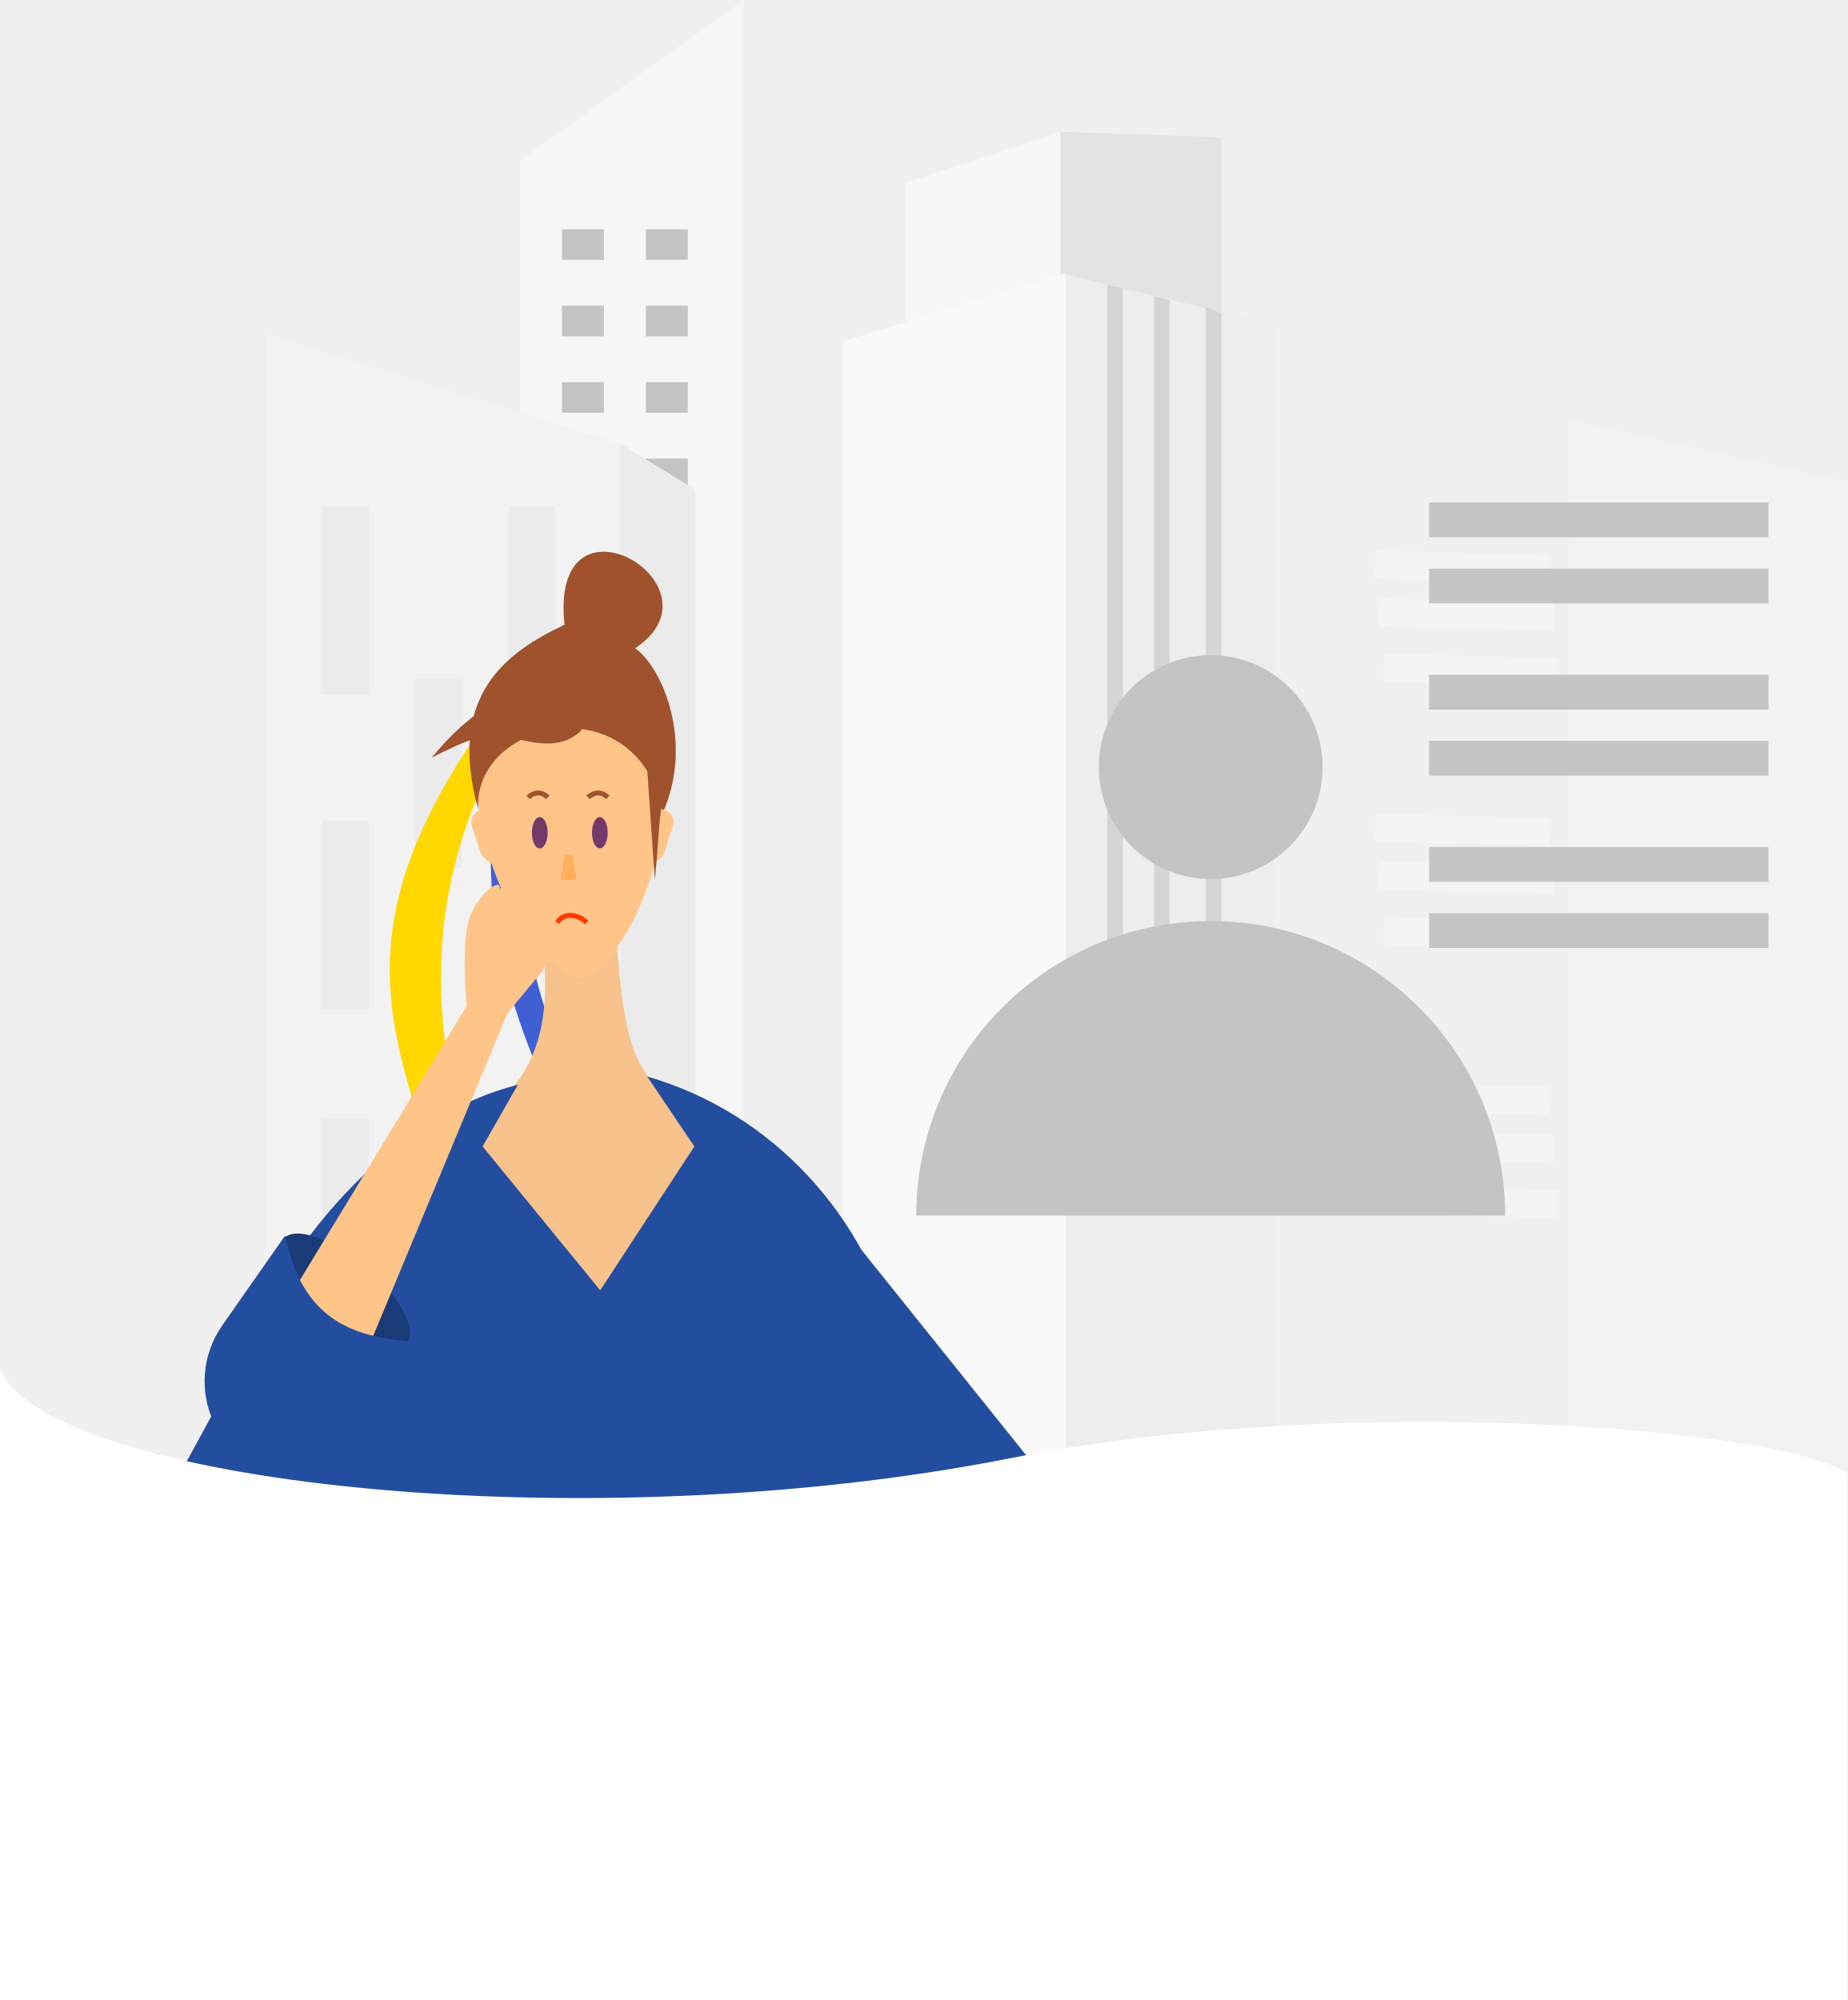
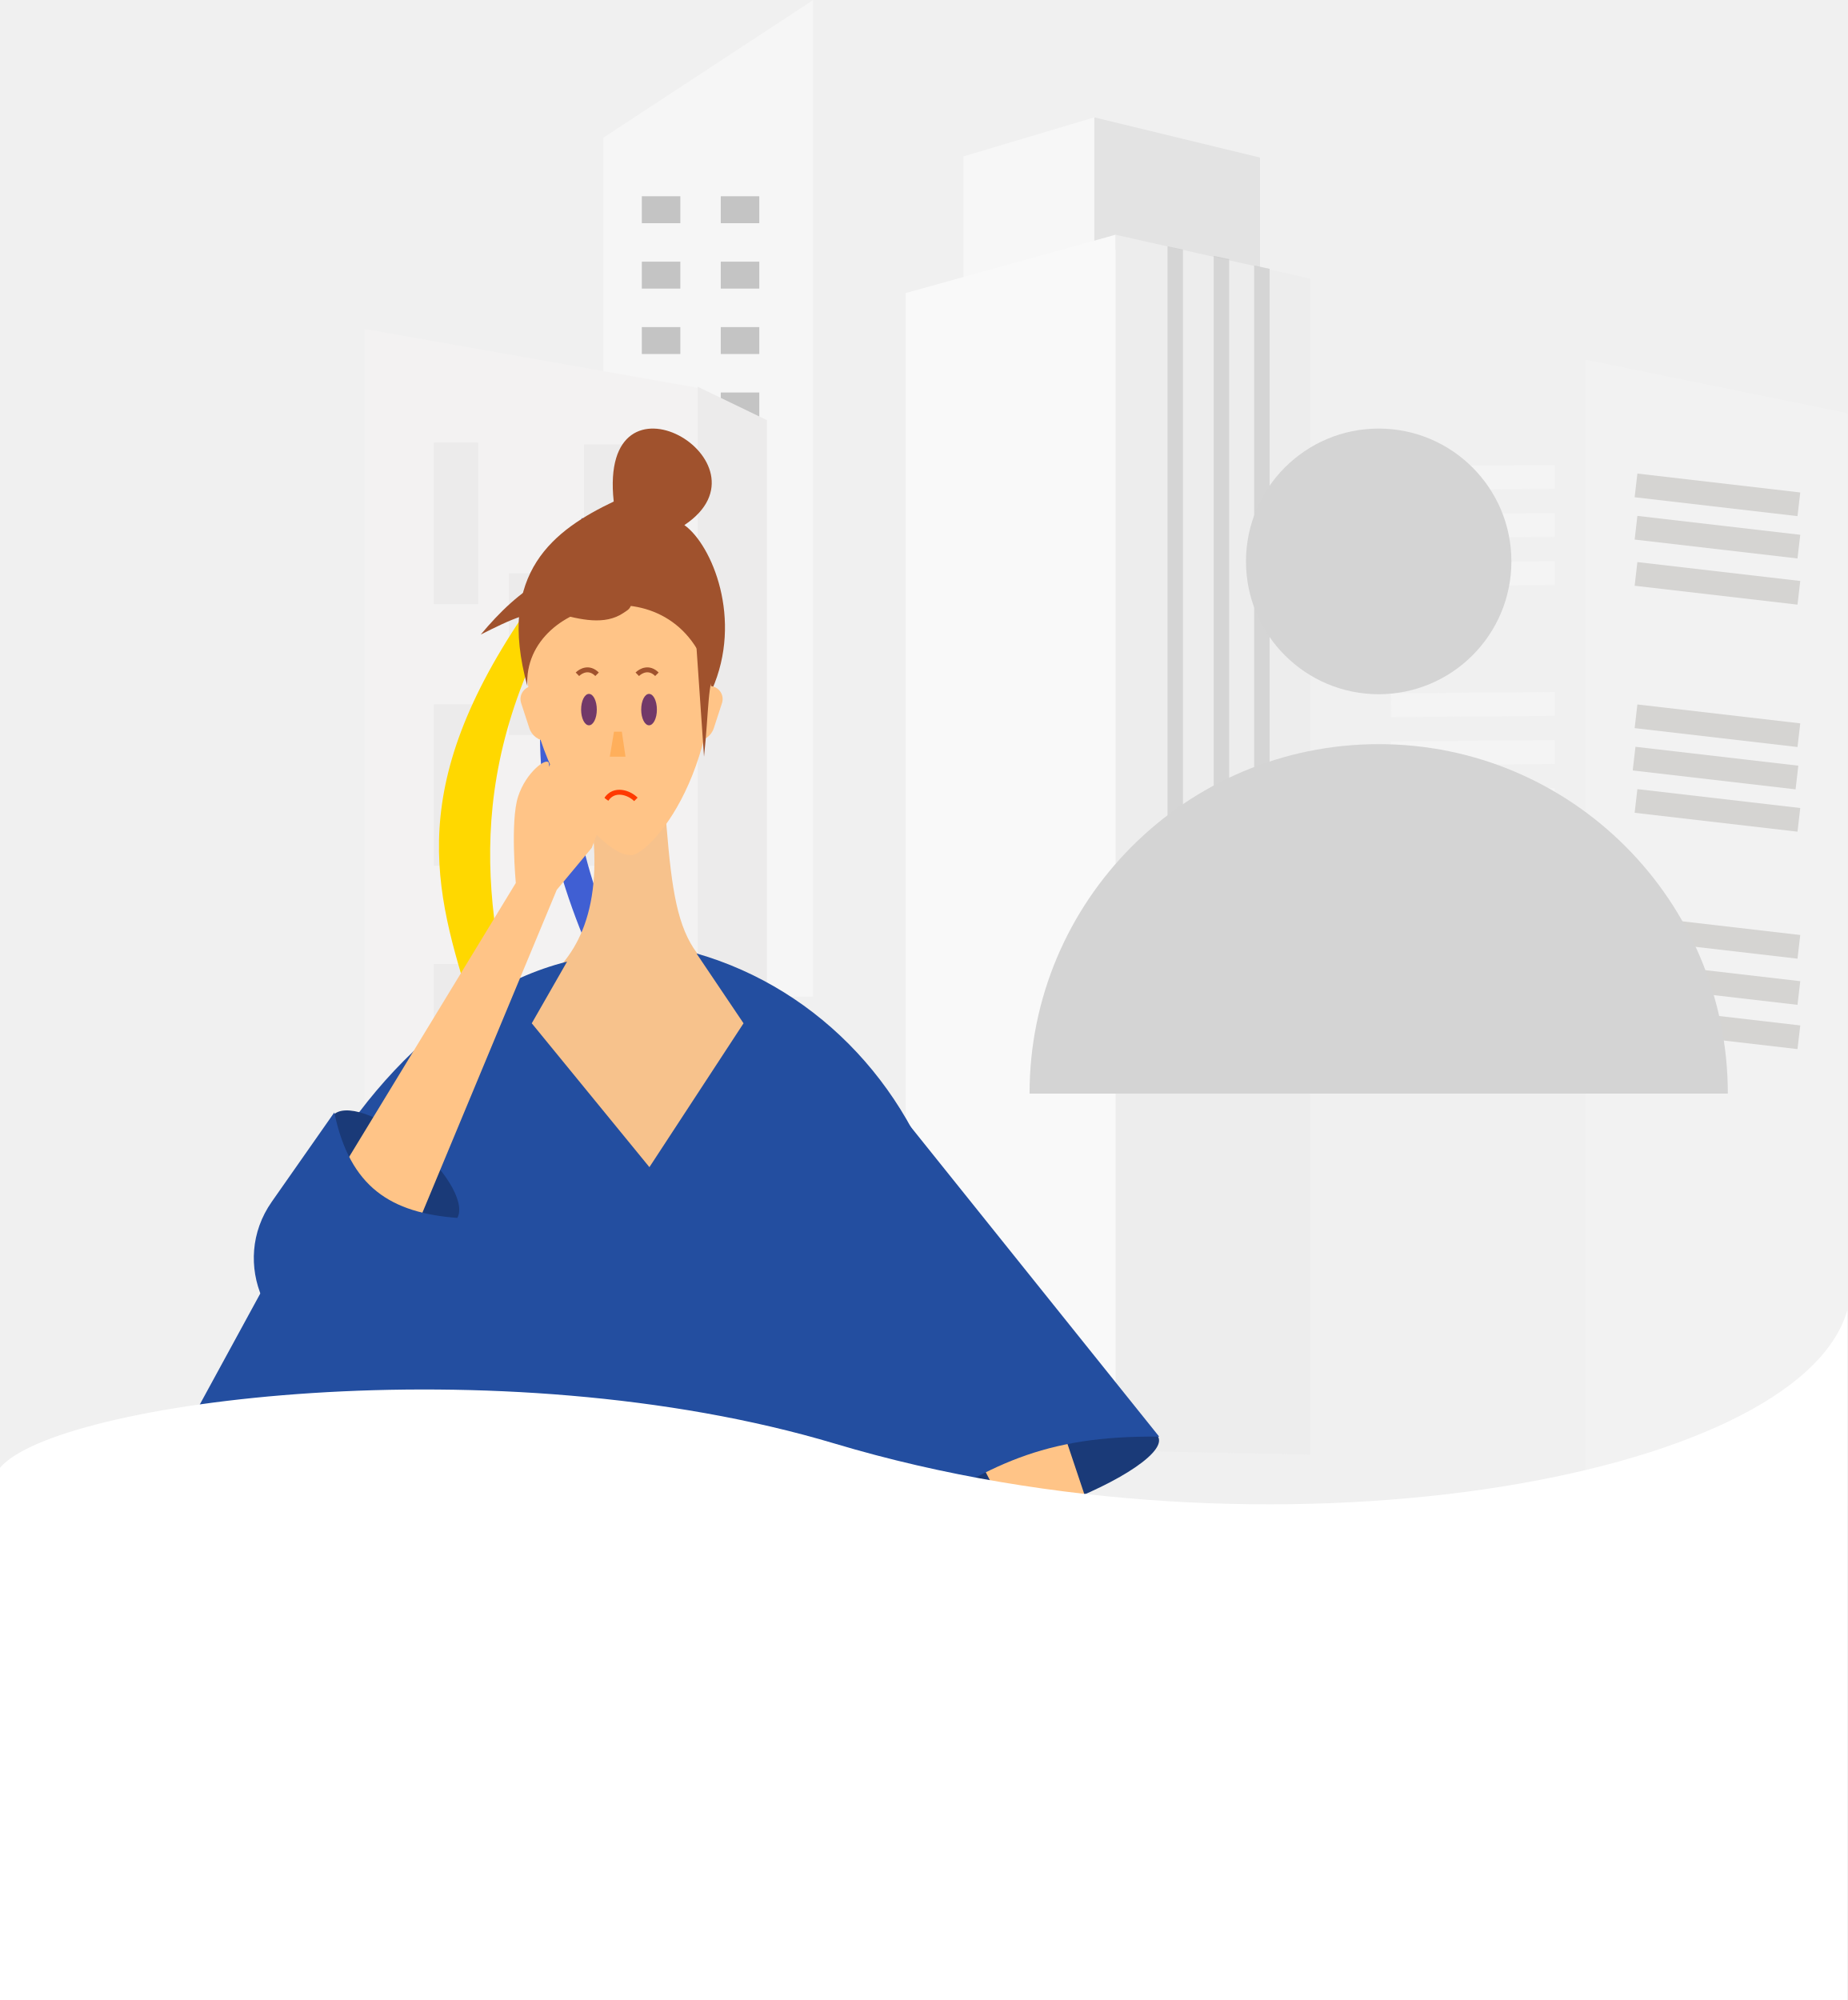
<svg xmlns="http://www.w3.org/2000/svg" width="375px" height="406px" viewBox="0 0 375 406" version="1.1">
-   <g id="Page-1" stroke="none" stroke-width="1" fill="none" fill-rule="evenodd">
-     <g id="401_sm">
-       <polygon id="Path" fill="#F6F6F6" fill-rule="nonzero" points="105.554 32.582 150.992 0 150.992 237.385 105.554 237.385" />
-       <polygon id="Path" fill="#F0F0F0" fill-rule="nonzero" points="150.992 0 185.07 11.079 185.07 235.833 150.992 235.833" />
-       <rect id="Rectangle" fill="#C4C4C4" fill-rule="nonzero" x="114.074" y="46.546" width="8.52" height="6.206" />
-       <rect id="Rectangle" fill="#C4C4C4" fill-rule="nonzero" x="131.113" y="46.546" width="8.52" height="6.206" />
-       <rect id="Rectangle" fill="#C4C4C4" fill-rule="nonzero" x="131.113" y="62.061" width="8.52" height="6.206" />
-       <rect id="Rectangle" fill="#C4C4C4" fill-rule="nonzero" x="114.074" y="62.061" width="8.52" height="6.206" />
-       <rect id="Rectangle" fill="#C4C4C4" fill-rule="nonzero" x="114.074" y="77.577" width="8.52" height="6.206" />
-       <rect id="Rectangle" fill="#C4C4C4" fill-rule="nonzero" x="131.113" y="77.577" width="8.52" height="6.206" />
-       <rect id="Rectangle" fill="#C4C4C4" fill-rule="nonzero" x="131.113" y="93.092" width="8.52" height="6.206" />
-       <rect id="Rectangle" fill="#C4C4C4" fill-rule="nonzero" x="114.074" y="93.092" width="8.52" height="6.206" />
-       <rect id="Rectangle" fill="#C4C4C4" fill-rule="nonzero" x="114.074" y="108.607" width="8.52" height="6.206" />
-       <rect id="Rectangle" fill="#C4C4C4" fill-rule="nonzero" x="131.113" y="108.607" width="8.52" height="6.206" />
-       <rect id="Rectangle" fill="#C4C4C4" fill-rule="nonzero" x="131.113" y="124.123" width="8.52" height="6.206" />
-       <rect id="Rectangle" fill="#C4C4C4" fill-rule="nonzero" x="114.074" y="124.123" width="8.52" height="6.206" />
-       <rect id="Rectangle" fill="#C4C4C4" fill-rule="nonzero" x="114.074" y="139.638" width="8.52" height="6.206" />
-       <rect id="Rectangle" fill="#C4C4C4" fill-rule="nonzero" x="131.113" y="139.638" width="8.52" height="6.206" />
-       <rect id="Rectangle" fill="#C4C4C4" fill-rule="nonzero" x="131.113" y="155.154" width="8.52" height="6.206" />
-       <rect id="Rectangle" fill="#C4C4C4" fill-rule="nonzero" x="114.074" y="155.154" width="8.52" height="6.206" />
-       <polygon id="Path" fill="#F3F2F2" fill-rule="nonzero" points="54 332.267 54 67.79 126.01 90.095 126.01 332.267" />
-       <polygon id="Path" fill="#ECEBEB" fill-rule="nonzero" points="141.17 99.41 126.01 90.095 126.01 332.267 141.17 324.301" />
-       <rect id="Rectangle" fill="#ECEBEB" fill-rule="nonzero" x="65.37" y="102.841" width="9.475" height="38.238" />
-       <rect id="Rectangle" fill="#ECEBEB" fill-rule="nonzero" x="103.27" y="102.841" width="9.475" height="38.238" />
-       <rect id="Rectangle" fill="#ECEBEB" fill-rule="nonzero" x="84.32" y="137.892" width="9.475" height="38.238" />
-       <rect id="Rectangle" fill="#ECEBEB" fill-rule="nonzero" x="65.37" y="166.571" width="9.475" height="38.238" />
-       <rect id="Rectangle" fill="#ECEBEB" fill-rule="nonzero" x="99.48" y="166.571" width="9.475" height="38.238" />
-       <rect id="Rectangle" fill="#ECEBEB" fill-rule="nonzero" x="99.48" y="223.927" width="9.475" height="38.238" />
-       <rect id="Rectangle" fill="#ECEBEB" fill-rule="nonzero" x="65.37" y="227.114" width="9.475" height="38.238" />
-       <polygon id="Path" fill="#F7F7F7" fill-rule="nonzero" points="183.723 37.087 215.306 26.734 215.306 58.944 183.723 72.748" />
-       <polygon id="Path" fill="#E3E3E3" fill-rule="nonzero" points="215.306 57.794 215.306 26.734 247.943 27.884 247.943 69.297" />
-       <polygon id="Path" fill="#EDEDED" fill-rule="nonzero" points="258.47 329.276 214.253 343.081 215.306 55.493 258.47 65.846" />
-       <polygon id="Path" fill="#F9F9F9" fill-rule="nonzero" points="171.09 69.297 216.359 55.493 216.359 344.231 171.09 331.577" />
-       <polygon id="Path" fill="#C4C4C4" fill-rule="nonzero" opacity="0.6" points="224.781 240.699 224.781 57.794 227.94 58.548 227.94 240.699" />
-       <polygon id="Path" fill="#C4C4C4" fill-rule="nonzero" opacity="0.6" points="234.256 240.699 234.256 60.094 237.415 60.885 237.415 240.699" />
-       <polygon id="Path" fill="#C4C4C4" fill-rule="nonzero" opacity="0.6" points="244.784 240.699 244.784 62.395 247.942 63.545 247.942 240.699" />
-       <polygon id="Path" fill="#F0F0F0" fill-rule="nonzero" points="320.953 83.813 269.481 72.748 269.481 358 320.953 358" />
-       <polygon id="Path" fill="#F2F2F2" fill-rule="nonzero" points="318.38 356.594 318.38 85.219 375 97.874 375 356.594" />
-       <rect id="Rectangle" fill="#F4F4F4" fill-rule="nonzero" transform="translate(296.9096, 223.0689) rotate(1.41872) translate(-296.9096, -223.0689) " x="279.171" y="220.25" width="35.478" height="5.638" />
-       <rect id="Rectangle" fill="#F4F4F4" fill-rule="nonzero" transform="translate(297.7036, 232.7889) rotate(1.41872) translate(-297.7036, -232.7889) " x="279.965" y="229.97" width="35.478" height="5.638" />
-       <rect id="Rectangle" fill="#F4F4F4" fill-rule="nonzero" transform="translate(298.6186, 243.9929) rotate(1.41872) translate(-298.6186, -243.9929) " x="280.88" y="241.174" width="35.478" height="5.638" />
-       <rect id="Rectangle" fill="#F4F4F4" fill-rule="nonzero" transform="translate(296.9096, 168.4769) rotate(1.41872) translate(-296.9096, -168.4769) " x="279.171" y="165.658" width="35.478" height="5.638" />
-       <rect id="Rectangle" fill="#F4F4F4" fill-rule="nonzero" transform="translate(297.7036, 178.1969) rotate(1.41872) translate(-297.7036, -178.1969) " x="279.965" y="175.378" width="35.478" height="5.638" />
-       <rect id="Rectangle" fill="#F4F4F4" fill-rule="nonzero" transform="translate(298.6186, 189.4009) rotate(1.41872) translate(-298.6186, -189.4009) " x="280.88" y="186.582" width="35.478" height="5.638" />
-       <rect id="Rectangle" fill="#F4F4F4" fill-rule="nonzero" transform="translate(296.9096, 115.0459) rotate(1.41872) translate(-296.9096, -115.0459) " x="279.171" y="112.227" width="35.478" height="5.638" />
-       <rect id="Rectangle" fill="#F4F4F4" fill-rule="nonzero" transform="translate(297.7036, 124.7659) rotate(1.41872) translate(-297.7036, -124.7659) " x="279.965" y="121.947" width="35.478" height="5.638" />
-       <rect id="Rectangle" fill="#F4F4F4" fill-rule="nonzero" transform="translate(298.6186, 135.9699) rotate(1.41872) translate(-298.6186, -135.9699) " x="280.88" y="133.151" width="35.478" height="5.638" />
-       <path d="M141.887,259.732 C109.471,215.073 97.543,188.484 111.533,132.293 L108.126,130.146 C90.516,179.919 100.508,209.971 135.889,265.472 L135.703,258.214 L141.887,259.732 Z" id="Path" fill="#405FD3" fill-rule="nonzero" />
-       <path d="M88.459,311.167 C114.949,221.941 37.388,214.706 113.925,127.273 L117.017,128.032 C53.737,209.539 122.949,250.787 98.179,308.963 L95.216,302.335 L88.459,311.167 Z" id="Path" fill="#FFD800" fill-rule="nonzero" />
-       <path d="M159.228,282.212 L92.285,279.821 L85.177,229.53 C85.177,229.53 116.193,229.53 109.818,189.768 L124.959,188.174 C127.065,215.548 128.174,222.701 150.843,228.746 C158.638,241.374 162.115,252.612 159.228,282.212 Z" id="Path" fill="#F7C28C" fill-rule="nonzero" />
-       <path d="M117.5,198.541 C112.208,198.289 93.16,178.802 97.248,146.975 L134.522,146.975 C138.385,181.5 121.531,198.821 118.074,198.608 C117.881,198.596 117.694,198.55 117.5,198.541 Z" id="Path" fill="#FFC487" fill-rule="nonzero" />
-       <path d="M119.381,161.875 C120.114,161.155 121.772,160.282 123.366,161.875" id="Path" stroke="#A0522D" />
-       <path d="M107.233,161.875 C107.966,161.155 109.624,160.282 111.218,161.875" id="Path" stroke="#A0522D" />
-       <path d="M119.097,187.274 C117.679,185.856 114.686,184.883 113.092,187.274" id="Path" stroke="#FF3A00" />
-       <ellipse id="Oval" fill="#723969" fill-rule="nonzero" cx="121.771" cy="169.048" rx="1.594" ry="3.188" />
-       <ellipse id="Oval" fill="#723969" fill-rule="nonzero" cx="109.572" cy="169.048" rx="1.594" ry="3.188" />
-       <polygon id="Path" fill="#FFAF5B" fill-rule="nonzero" points="113.802 178.611 114.654 173.526 116.248 173.526 116.99 178.611" />
-       <path d="M97.067,164.266 C96.026,145.937 129.741,138.764 134.523,165.063 C140.898,150.718 134.523,135.577 128.944,131.592 C148.07,118.841 111.412,97.324 114.599,126.811 C102.645,132.506 90.691,141.155 97.067,164.266 Z" id="Path" fill="#A0522D" fill-rule="nonzero" />
-       <path d="M87.616,153.804 C94.983,144.958 105.657,135.993 115.691,143.889 C116.478,144.509 117.153,145.264 117.778,146.048 C118.494,146.947 118.293,148.265 117.341,148.909 L116.585,149.421 C112.761,152.009 107.789,150.752 103.322,149.584 C98.464,148.315 93.564,150.848 87.616,153.804 Z" id="Path" fill="#A0522D" fill-rule="nonzero" />
-       <path d="M97.471,172.826 L95.807,167.729 C95.249,166.021 96.522,164.266 98.319,164.266 L101.051,175.423 C99.422,175.423 97.977,174.375 97.471,172.826 Z" id="Path" fill="#FFC487" fill-rule="nonzero" />
-       <path d="M134.915,172.826 L136.579,167.729 C137.137,166.021 135.864,164.266 134.067,164.266 L131.335,175.423 C132.964,175.423 134.409,174.375 134.915,172.826 Z" id="Path" fill="#FFC487" fill-rule="nonzero" />
-       <path d="M132.929,178.611 L131.335,155.5 L135.32,161.875 C133.701,162.393 133.913,169.501 132.929,178.611 Z" id="Path" fill="#A0522D" fill-rule="nonzero" />
-       <path d="M105.127,220.214 L97.962,232.729 L121.845,261.932 L140.952,232.729 L131.399,218.545 C156.754,225.831 175.98,246.817 182.314,272.858 L182.351,272.778 L182.533,273.785 C183.086,276.186 183.53,278.629 183.86,281.107 L221.496,352.471 L20.014,329.483 L47.284,279.451 C56.73,253.003 79.292,226.661 105.127,220.214 Z" id="Path" fill="#234EA0" fill-rule="nonzero" />
-       <ellipse id="Oval" fill="#1A3A78" fill-rule="nonzero" transform="translate(70.0488, 262.07) scale(-1, 1) rotate(-40.17253) translate(-70.0488, -262.07) " cx="70.049" cy="262.07" rx="16.392" ry="6.41" />
-       <path d="M94.723,204.244 L51.341,275.537 C54.165,285.383 58.487,287.91 69.341,286.608 L103.038,205.631 L110.14,197.112 L112.461,191.049 C112.461,191.049 113.873,188.2 113.059,187.317 C112.524,186.736 111.992,186.237 111.272,186.561 L108.693,189.393 C108.693,189.393 110.246,184.193 110.886,182.506 C111.525,180.82 108.95,178.422 108.337,180.038 C107.724,181.654 106.505,184.842 106.505,184.842 C106.505,184.842 107.228,182.959 108.028,180.851 C108.828,178.743 105.762,177.73 104.785,180.306 C103.807,182.882 103.414,183.669 103.414,183.669 C103.414,183.669 104.452,181.188 104.914,179.97 C105.376,178.752 102.24,178.543 101.414,180.721 C100.587,182.899 99.736,184.042 99.736,184.042 C99.736,184.042 101.817,181.193 101.43,179.902 C101.043,178.61 96.786,181.729 95.178,186.733 C93.57,191.737 94.723,204.244 94.723,204.244 Z" id="Path" fill="#FFC487" fill-rule="nonzero" />
-       <path d="M71.497,301.964 L58.882,300.26 C44.036,298.255 36.583,281.241 45.175,268.969 L57.877,250.829 C61.048,266.08 69.413,271.228 82.893,272.239 L71.497,301.964 Z" id="Path" fill="#234EA0" fill-rule="nonzero" />
-       <ellipse id="Oval" fill="#E90022" fill-rule="nonzero" transform="translate(199.292, 325.722) scale(-1, 1) rotate(18.79614) translate(-199.292, -325.722) " cx="199.292" cy="325.722" rx="27.391" ry="6.41" />
-       <path d="M225.919,375.392 L199.383,296.268 C190.036,292.08 185.318,293.755 179.316,302.891 L219.498,380.855 L221.432,391.775 L224.57,397.458 C224.57,397.458 225.838,400.374 227.038,400.322 C227.827,400.287 228.551,400.202 228.768,399.443 L228.265,395.645 C228.265,395.645 231.24,400.185 232.117,401.761 C232.993,403.337 236.487,402.915 235.647,401.404 C234.807,399.894 233.155,396.907 233.155,396.907 C233.155,396.907 234.128,398.673 235.224,400.644 C236.32,402.614 239.071,400.924 237.732,398.516 C236.392,396.108 236.044,395.3 236.044,395.3 C236.044,395.3 237.272,397.693 237.905,398.831 C238.538,399.97 240.72,397.708 239.587,395.672 C238.455,393.636 238.131,392.248 238.131,392.248 C238.131,392.248 238.967,395.675 240.203,396.212 C241.44,396.749 241.8,391.483 239.011,387.028 C236.223,382.574 225.919,375.392 225.919,375.392 Z" id="Path" fill="#FFC487" fill-rule="nonzero" />
-       <path d="M225.327,316.637 L168.759,246.096 L173.266,333.991 C190.526,322.588 201.619,316.368 225.327,316.637 Z" id="Path" fill="#234EA0" fill-rule="nonzero" />
-       <path d="M245.776,186.981 C212.686,186.981 186,213.819 186,246.757 L305.551,246.757 C305.551,213.819 278.866,186.981 245.776,186.981 Z" id="Path" fill="#C4C4C4" fill-rule="nonzero" />
-       <path d="M245.776,178.442 C258.324,178.442 268.496,168.269 268.496,155.721 C268.496,143.172 258.324,133 245.776,133 C233.227,133 223.055,143.172 223.055,155.721 C223.055,168.269 233.227,178.442 245.776,178.442 Z" id="Path" fill="#C4C4C4" fill-rule="nonzero" />
-       <polygon id="Path" fill="#C4C4C4" fill-rule="nonzero" points="359 171.95 290.11 171.95 290.11 179.016 359 179.016" />
-       <polygon id="Path" fill="#C4C4C4" fill-rule="nonzero" points="359 185.375 290.11 185.375 290.11 192.44 359 192.44" />
-       <polygon id="Path" fill="#C4C4C4" fill-rule="nonzero" points="359 102 290.11 102 290.11 109.066 359 109.066" />
-       <polygon id="Path" fill="#C4C4C4" fill-rule="nonzero" points="359 115.425 290.11 115.425 290.11 122.49 359 122.49" />
-       <polygon id="Path" fill="#C4C4C4" fill-rule="nonzero" points="359 136.975 290.11 136.975 290.11 144.041 359 144.041" />
-       <polygon id="Path" fill="#C4C4C4" fill-rule="nonzero" points="359 150.4 290.11 150.4 290.11 157.465 359 157.465" />
-       <path d="M205.457,295.949 C273.798,282.393 363.719,290.241 375,299.191 L375,406 L0,406 L0,278 C9.927,300.921 117.96,313.305 205.457,295.949 Z" id="Path" fill="#FFFFFF" fill-rule="nonzero" />
+   <g id="401_sm" stroke="none" stroke-width="1" fill="none" fill-rule="evenodd">
+     <g id="Group" transform="translate(74, 0)" fill-rule="nonzero">
+       <g id="City">
+         <polygon id="Path" fill="#F6F6F6" points="48.473 27.953 91.082 0 91.082 202.323 48.473 202.323" />
+         <polygon id="Path" fill="#F0F0F0" points="91.082 0 123.136 9.505 123.136 202.323 91.082 202.323" />
+         <rect id="Rectangle" fill="#C4C4C4" x="56.291" y="39.84" width="7.818" height="5.468" />
+         <rect id="Rectangle" fill="#C4C4C4" x="72.318" y="39.84" width="7.818" height="5.468" />
+         <rect id="Rectangle" fill="#C4C4C4" x="72.318" y="53.12" width="7.818" height="5.468" />
+         <rect id="Rectangle" fill="#C4C4C4" x="56.291" y="53.12" width="7.818" height="5.468" />
+         <rect id="Rectangle" fill="#C4C4C4" x="56.291" y="66.399" width="7.818" height="5.468" />
+         <rect id="Rectangle" fill="#C4C4C4" x="72.318" y="66.399" width="7.818" height="5.468" />
+         <rect id="Rectangle" fill="#C4C4C4" x="72.318" y="79.679" width="7.818" height="5.468" />
+         <rect id="Rectangle" fill="#C4C4C4" x="56.291" y="79.679" width="7.818" height="5.468" />
+         <rect id="Rectangle" fill="#C4C4C4" x="56.291" y="92.959" width="7.818" height="5.468" />
+         <rect id="Rectangle" fill="#C4C4C4" x="72.318" y="92.959" width="7.818" height="5.468" />
+         <rect id="Rectangle" fill="#C4C4C4" x="72.318" y="106.239" width="7.818" height="5.468" />
+         <rect id="Rectangle" fill="#C4C4C4" x="56.291" y="106.239" width="7.818" height="5.468" />
+         <rect id="Rectangle" fill="#C4C4C4" x="56.291" y="119.91" width="7.818" height="5.468" />
+         <rect id="Rectangle" fill="#C4C4C4" x="72.318" y="119.91" width="7.818" height="5.468" />
+         <rect id="Rectangle" fill="#C4C4C4" x="72.318" y="133.19" width="7.818" height="5.468" />
+         <rect id="Rectangle" fill="#C4C4C4" x="56.291" y="133.19" width="7.818" height="5.468" />
+         <polygon id="Path" fill="#F3F2F2" points="0 285.127 0 66.79 67.627 78.725 67.627 285.127" />
+         <rect id="Rectangle" fill="#ECEBEB" x="44.564" y="90.225" width="8.991" height="32.809" />
+         <polygon id="Path" fill="#ECEBEB" points="81.7 85.296 67.627 78.508 67.627 285.127 81.7 278.291" />
+         <rect id="Rectangle" fill="#ECEBEB" x="14.073" y="89.835" width="8.991" height="32.809" />
+         <rect id="Rectangle" fill="#ECEBEB" x="29.318" y="116.394" width="8.991" height="32.809" />
+         <rect id="Rectangle" fill="#ECEBEB" x="14.073" y="142.954" width="8.991" height="32.809" />
+         <rect id="Rectangle" fill="#ECEBEB" x="44.564" y="142.954" width="8.991" height="32.809" />
+         <rect id="Rectangle" fill="#ECEBEB" x="43.782" y="195.683" width="8.991" height="32.809" />
+         <rect id="Rectangle" fill="#ECEBEB" x="14.073" y="195.683" width="8.991" height="32.809" />
+         <polygon id="Path" fill="#F7F7F7" points="121.573 31.758 148.155 23.826 148.155 51.588 121.573 62.494" />
+         <polygon id="Path" fill="#E3E3E3" points="148.155 49.587 148.155 23.826 181.773 31.982 181.773 58.197" />
+         <polygon id="Path" fill="#EDEDED" points="191.936 295.282 152.455 294.498 152.455 47.651 191.936 56.538" />
+         <polygon id="Path" fill="#F9F9F9" points="109.845 59.491 152.455 47.651 152.455 295.282 109.845 284.43" />
+         <polygon id="Path" fill="#C4C4C4" opacity="0.6" points="163.009 207.01 163.009 49.995 166.136 50.665 166.136 207.01" />
+         <polygon id="Path" fill="#C4C4C4" opacity="0.6" points="172.391 207.01 172.391 51.948 175.518 52.613 175.518 207.01" />
+         <polygon id="Path" fill="#C4C4C4" opacity="0.6" points="180.6 207.01 180.6 53.901 183.727 54.57 183.727 207.01" />
+         <polygon id="Path" fill="#F0F0F0" points="247.836 73.039 202.1 74.348 202.1 307 247.836 307" />
+         <polygon id="Path" fill="#F2F2F2" points="247.836 305.828 247.836 73.039 301 83.895 301 305.828" />
+         <polygon id="Rectangle" fill="#D5D4D2" transform="translate(274.641, 100.4552) rotate(6.62265) translate(-274.641, -100.4552) " points="258 98.038 291.282 98.035 291.282 102.872 258 102.875" />
+         <polygon id="Rectangle" fill="#D5D4D2" transform="translate(274.641, 109.0481) rotate(6.62265) translate(-274.641, -109.0481) " points="258 106.631 291.282 106.628 291.282 111.465 258 111.468" />
+         <polygon id="Rectangle" fill="#D5D4D2" transform="translate(274.641, 118.4222) rotate(6.62265) translate(-274.641, -118.4222) " points="258 116.005 291.282 116.002 291.282 120.839 258 120.842" />
+         <polygon id="Rectangle" fill="#D5D4D2" transform="translate(274.641, 147.3255) rotate(6.62265) translate(-274.641, -147.3255) " points="258 144.909 291.282 144.906 291.282 149.742 258 149.745" />
+         <polygon id="Rectangle" fill="#D5D4D2" transform="translate(274.2501, 155.9183) rotate(6.62265) translate(-274.2501, -155.9183) " points="257.61 153.502 290.891 153.498 290.891 158.335 257.609 158.338" />
+         <polygon id="Rectangle" fill="#D5D4D2" transform="translate(274.641, 164.5112) rotate(6.62265) translate(-274.641, -164.5112) " points="258 162.094 291.282 162.091 291.282 166.928 258 166.931" />
+         <polygon id="Rectangle" fill="#D5D4D2" transform="translate(274.641, 190.2898) rotate(6.62265) translate(-274.641, -190.2898) " points="258 187.873 291.282 187.87 291.282 192.707 258 192.71" />
+         <polygon id="Rectangle" fill="#D5D4D2" transform="translate(274.641, 199.6639) rotate(6.62265) translate(-274.641, -199.6639) " points="258 197.247 291.282 197.244 291.282 202.081 258 202.084" />
+         <polygon id="Rectangle" fill="#D5D4D2" transform="translate(274.641, 208.6474) rotate(6.62265) translate(-274.641, -208.6474) " points="258 206.231 291.282 206.227 291.282 211.064 258 211.067" />
+         <polygon id="Rectangle" fill="#F4F4F4" transform="translate(224.9956, 189.8993) rotate(-0.449978) translate(-224.9956, -189.8993) " points="208.355 187.481 241.637 187.481 241.637 192.318 208.355 192.318" />
+         <polygon id="Rectangle" fill="#F4F4F4" transform="translate(224.9956, 199.6639) rotate(-0.449978) translate(-224.9956, -199.6639) " points="208.355 197.245 241.637 197.246 241.637 202.082 208.355 202.082" />
+         <polygon id="Rectangle" fill="#F4F4F4" transform="translate(224.9956, 209.4285) rotate(-0.449978) translate(-224.9956, -209.4285) " points="208.355 207.01 241.637 207.01 241.637 211.847 208.355 211.847" />
+         <polygon id="Rectangle" fill="#F4F4F4" transform="translate(224.9956, 143.029) rotate(-0.449978) translate(-224.9956, -143.029) " points="208.355 140.611 241.637 140.611 241.637 145.447 208.355 145.447" />
+         <polygon id="Rectangle" fill="#F4F4F4" transform="translate(224.9956, 152.7937) rotate(-0.449978) translate(-224.9956, -152.7937) " points="208.355 150.375 241.637 150.375 241.637 155.212 208.355 155.212" />
+         <polygon id="Rectangle" fill="#F4F4F4" transform="translate(224.9956, 162.5583) rotate(-0.449978) translate(-224.9956, -162.5583) " points="208.355 160.14 241.637 160.14 241.637 164.977 208.355 164.977" />
+         <polygon id="Rectangle" fill="#F4F4F4" transform="translate(224.9956, 96.93998) rotate(-0.449978) translate(-224.9956, -96.93998) " points="208.355 94.522 241.637 94.522 241.637 99.358 208.355 99.358" />
+         <polygon id="Rectangle" fill="#F4F4F4" transform="translate(224.9956, 106.7046) rotate(-0.449978) translate(-224.9956, -106.7046) " points="208.355 104.286 241.637 104.286 241.637 109.123 208.355 109.123" />
+         <polygon id="Rectangle" fill="#F4F4F4" transform="translate(224.9956, 116.4692) rotate(-0.449978) translate(-224.9956, -116.4692) " points="208.355 114.051 241.637 114.051 241.637 118.888 208.355 118.887" />
+       </g>
+     </g>
+     <g id="Group" transform="translate(209, 87)" fill="#D4D4D4" fill-rule="nonzero">
+       <g id="User">
+         <path d="M70.874,64.062 C31.642,64.062 -9.52420705e-14,95.912 -9.52420705e-14,135 L141.749,135 C141.749,95.912 110.111,64.062 70.874,64.062 Z" id="Path" />
+         <path d="M70.874,53.927 C85.753,53.927 97.812,41.855 97.812,26.964 C97.812,12.072 85.753,-1.19159341e-14 70.874,-1.19159341e-14 C55.996,-1.19159341e-14 43.936,12.072 43.936,26.964 C43.936,41.855 55.996,53.927 70.874,53.927 Z" id="Path" />
+       </g>
+     </g>
+     <g id="Group" transform="translate(30, 87)">
+       <path d="M121.873,147.732 C89.457,103.073 77.528,76.484 91.519,20.293 L88.112,18.146 C70.501,67.919 80.494,97.971 115.875,153.472 L115.689,146.214 L121.873,147.732 Z" id="Path" fill="#405FD3" fill-rule="nonzero" />
+       <path d="M68.444,199.167 C94.935,109.941 17.374,102.706 93.911,15.273 L97.003,16.032 C33.722,97.539 102.935,138.787 78.165,196.963 L75.202,190.335 L68.444,199.167 Z" id="Path" fill="#FFD800" fill-rule="nonzero" />
+       <path d="M139.214,170.212 L72.271,167.821 L65.162,117.53 C65.162,117.53 96.179,117.53 89.804,77.768 L104.945,76.174 C107.051,103.548 108.16,110.701 130.829,116.746 C138.624,129.374 142.101,140.612 139.214,170.212 Z" id="Path" fill="#F7C28C" fill-rule="nonzero" />
+       <path d="M97.486,86.541 C92.194,86.289 73.145,66.802 77.233,34.975 L114.508,34.975 C118.371,69.5 101.517,86.821 98.06,86.608 C97.867,86.596 97.68,86.55 97.486,86.541 Z" id="Path" fill="#FFC487" fill-rule="nonzero" />
+       <path d="M99.367,49.875 C100.1,49.155 101.758,48.282 103.352,49.875" id="Path" stroke="#A0522D" />
+       <path d="M87.219,49.875 C87.952,49.155 89.61,48.282 91.204,49.875" id="Path" stroke="#A0522D" />
+       <path d="M99.083,75.274 C97.665,73.856 94.672,72.883 93.078,75.274" id="Path" stroke="#FF3A00" />
+       <ellipse id="Oval" fill="#723969" fill-rule="nonzero" cx="101.757" cy="57.048" rx="1.594" ry="3.188" />
+       <ellipse id="Oval" fill="#723969" fill-rule="nonzero" cx="89.558" cy="57.048" rx="1.594" ry="3.188" />
+       <polygon id="Path" fill="#FFAF5B" fill-rule="nonzero" points="93.788 66.611 94.64 61.526 96.234 61.526 96.976 66.611" />
+       <path d="M77.052,52.266 C76.011,33.937 109.727,26.764 114.509,53.063 C120.884,38.718 114.509,23.577 108.93,19.592 C128.056,6.841 91.398,-14.676 94.585,14.811 C82.631,20.506 70.677,29.155 77.052,52.266 Z" id="Path" fill="#A0522D" fill-rule="nonzero" />
+       <path d="M67.602,41.804 C74.969,32.958 85.643,23.993 95.677,31.889 C96.464,32.509 97.139,33.264 97.764,34.048 C98.48,34.947 98.279,36.265 97.327,36.909 L96.571,37.421 C92.747,40.009 87.775,38.752 83.308,37.584 C78.449,36.315 73.549,38.848 67.602,41.804 Z" id="Path" fill="#A0522D" fill-rule="nonzero" />
+       <path d="M77.457,60.826 L75.792,55.729 C75.235,54.021 76.508,52.266 78.305,52.266 L81.037,63.423 C79.407,63.423 77.963,62.375 77.457,60.826 Z" id="Path" fill="#FFC487" fill-rule="nonzero" />
+       <path d="M114.901,60.826 L116.565,55.729 C117.123,54.021 115.85,52.266 114.053,52.266 L111.321,63.423 C112.95,63.423 114.395,62.375 114.901,60.826 Z" id="Path" fill="#FFC487" fill-rule="nonzero" />
+       <path d="M112.915,66.611 L111.321,43.5 L115.306,49.875 C113.687,50.393 113.899,57.501 112.915,66.611 Z" id="Path" fill="#A0522D" fill-rule="nonzero" />
+       <path d="M85.113,108.214 L77.948,120.729 L101.831,149.932 L120.938,120.729 L111.385,106.545 C136.74,113.831 155.966,134.817 162.3,160.858 L162.337,160.778 L162.519,161.785 C163.072,164.186 163.516,166.629 163.846,169.107 L201.482,240.471 L-9.9475983e-14,217.483 L27.27,167.451 C36.715,141.003 59.277,114.661 85.113,108.214 Z" id="Path" fill="#234EA0" fill-rule="nonzero" />
+       <ellipse id="Oval" fill="#1A3A78" fill-rule="nonzero" transform="translate(50.0345, 150.0699) scale(-1, 1) rotate(-40.17253) translate(-50.0345, -150.0699) " cx="50.035" cy="150.07" rx="16.392" ry="6.41" />
+       <path d="M74.708,92.244 L31.326,163.537 C34.151,173.383 38.473,175.91 49.326,174.608 L83.024,93.631 L90.126,85.112 L92.447,79.049 C92.447,79.049 93.859,76.2 93.045,75.317 C92.51,74.736 91.978,74.237 91.258,74.561 L88.679,77.393 C88.679,77.393 90.232,72.193 90.872,70.506 C91.511,68.82 88.936,66.422 88.323,68.038 C87.71,69.654 86.491,72.842 86.491,72.842 C86.491,72.842 87.214,70.959 88.014,68.851 C88.814,66.743 85.748,65.73 84.771,68.306 C83.793,70.882 83.4,71.669 83.4,71.669 C83.4,71.669 84.438,69.188 84.9,67.97 C85.362,66.752 82.226,66.543 81.4,68.721 C80.573,70.899 79.721,72.042 79.721,72.042 C79.721,72.042 81.803,69.193 81.416,67.902 C81.029,66.61 76.771,69.729 75.164,74.733 C73.556,79.737 74.708,92.244 74.708,92.244 Z" id="Path" fill="#FFC487" fill-rule="nonzero" />
+       <path d="M51.482,189.964 L38.867,188.26 C24.021,186.255 16.569,169.241 25.161,156.969 L37.862,138.829 C41.034,154.08 49.399,159.228 62.879,160.239 L51.482,189.964 Z" id="Path" fill="#234EA0" fill-rule="nonzero" />
+       <ellipse id="Oval" fill="#1A3A78" fill-rule="nonzero" transform="translate(179.2777, 213.7219) scale(-1, 1) rotate(18.79614) translate(-179.2777, -213.7219) " cx="179.278" cy="213.722" rx="27.391" ry="6.41" />
+       <path d="M205.905,263.392 L179.369,184.268 C170.022,180.08 165.304,181.755 159.302,190.891 L199.484,268.855 L201.418,279.775 L204.556,285.458 C204.556,285.458 205.824,288.374 207.024,288.322 C207.813,288.287 208.537,288.202 208.754,287.443 L208.251,283.645 C208.251,283.645 211.226,288.185 212.103,289.761 C212.979,291.337 216.473,290.915 215.633,289.404 C214.793,287.894 213.141,284.907 213.141,284.907 C213.141,284.907 214.114,286.673 215.21,288.644 C216.306,290.614 219.057,288.924 217.718,286.516 C216.378,284.108 216.03,283.3 216.03,283.3 C216.03,283.3 217.258,285.693 217.891,286.831 C218.524,287.97 220.706,285.708 219.573,283.672 C218.441,281.636 218.117,280.248 218.117,280.248 C218.117,280.248 218.953,283.675 220.189,284.212 C221.426,284.749 221.786,279.483 218.997,275.028 C216.209,270.574 205.905,263.392 205.905,263.392 Z" id="Path" fill="#FFC487" fill-rule="nonzero" />
+       <path d="M205.313,204.637 L148.745,134.096 L153.252,221.991 C170.512,210.588 181.605,204.368 205.313,204.637 Z" id="Path" fill="#234EA0" fill-rule="nonzero" />
+     </g>
+     <g id="Group" transform="translate(0, 266)" fill="#FFFFFF" fill-rule="nonzero">
+       <g id="Path">
+         <path d="M169.543,27.074 C101.202,6.626 11.281,18.464 0,31.965 L0,140 L375,140 L375,0 C365.073,34.573 257.04,53.253 169.543,27.074 Z" />
+       </g>
    </g>
  </g>
</svg>
